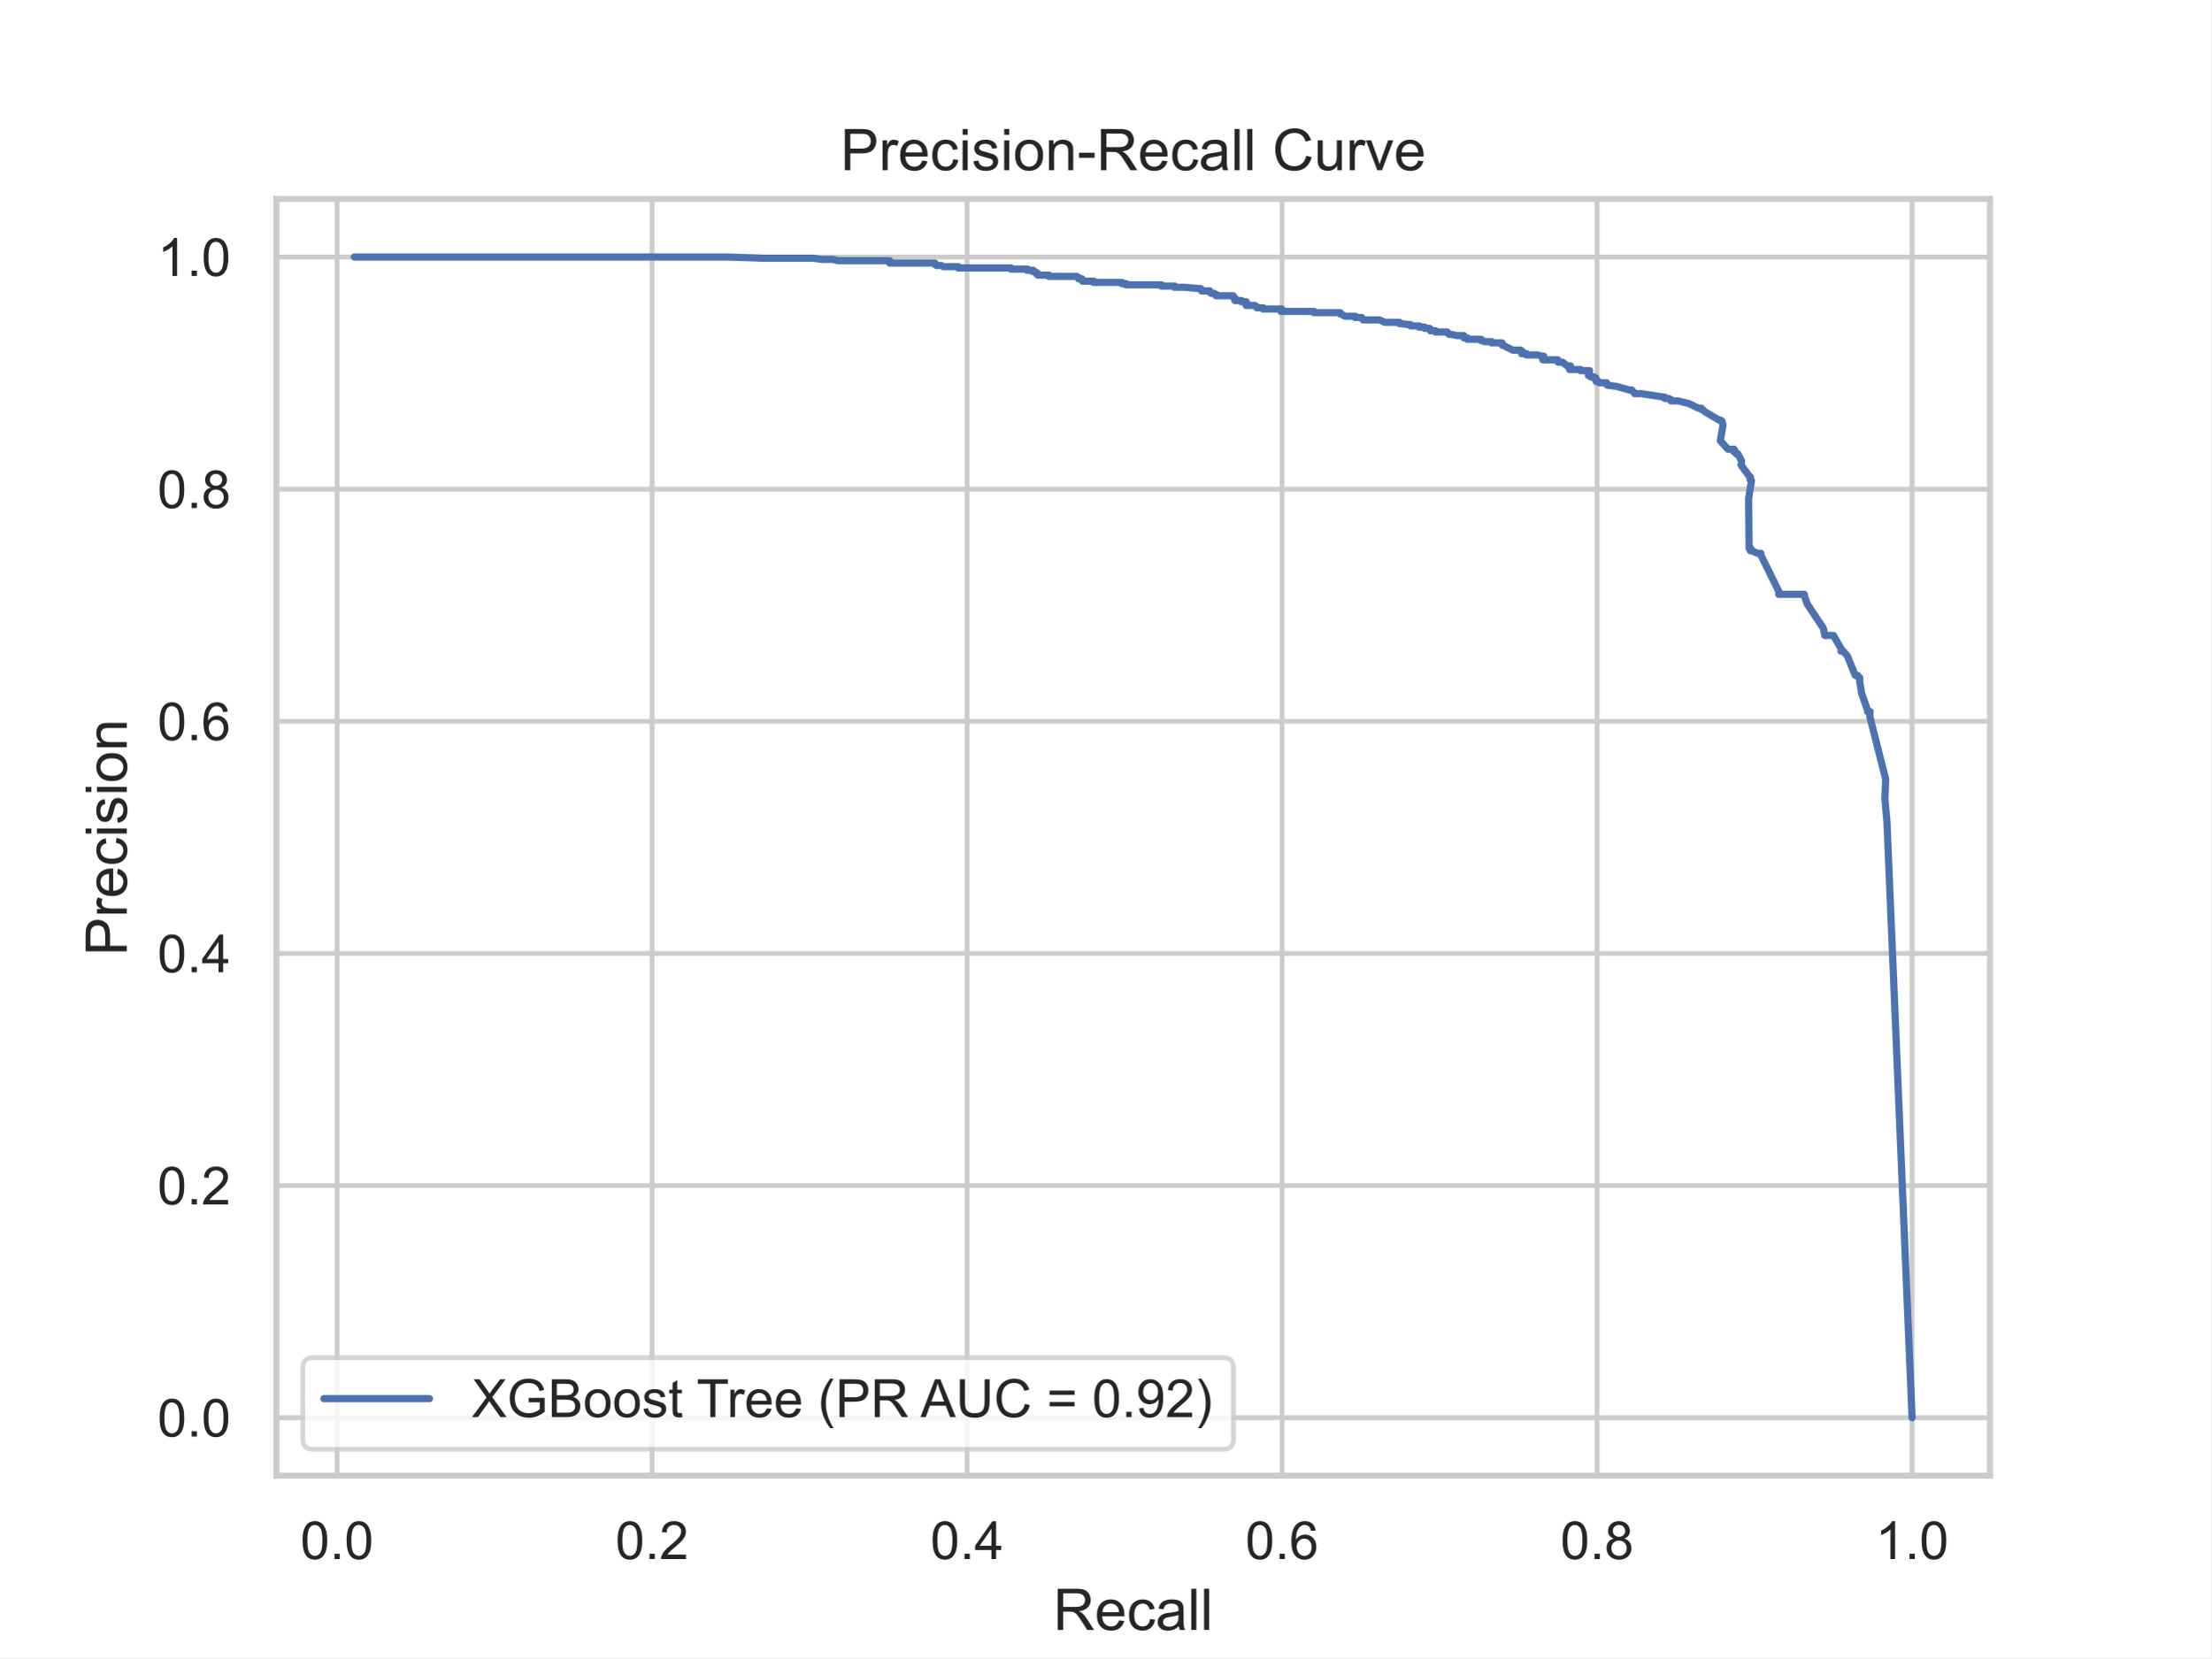
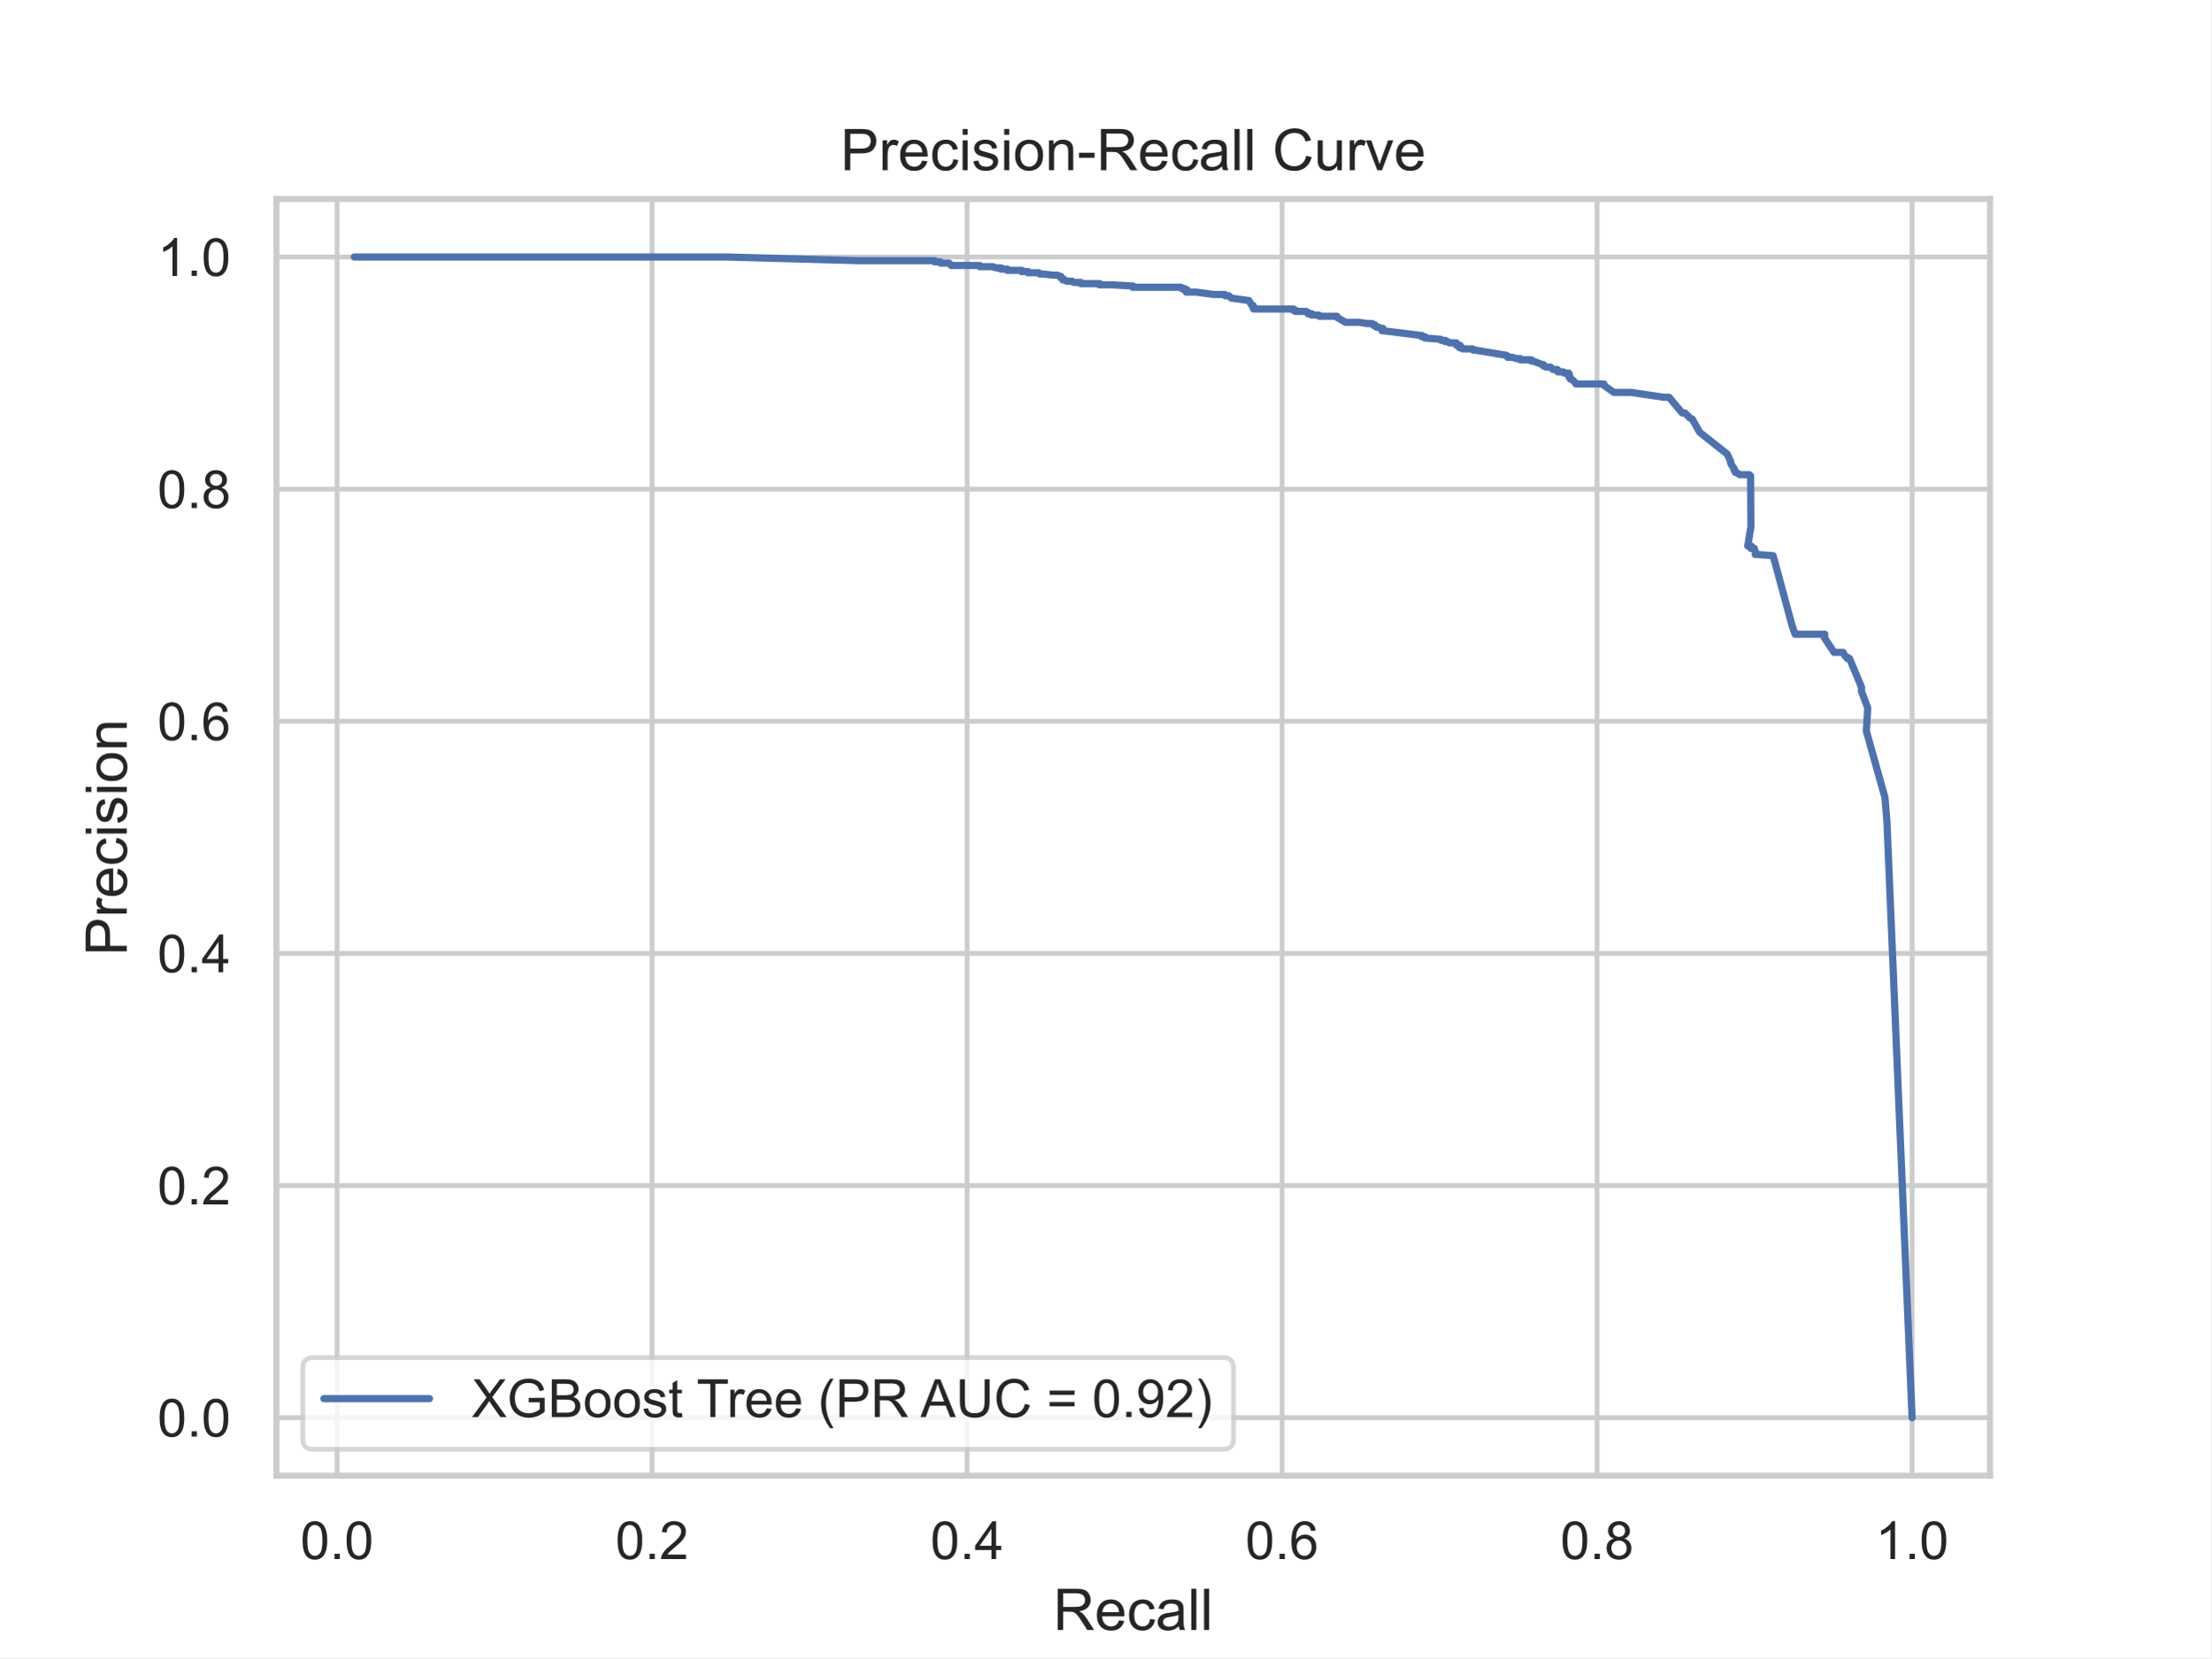
<svg xmlns="http://www.w3.org/2000/svg" xmlns:xlink="http://www.w3.org/1999/xlink" width="460.8pt" height="345.6pt" viewBox="0 0 460.8 345.6" version="1.1">
  <defs>
    <style type="text/css">*{stroke-linejoin: round; stroke-linecap: butt}</style>
  </defs>
  <g id="figure_1">
    <g id="patch_1">
      <path d="M 0 345.6  L 460.8 345.6  L 460.8 0  L 0 0  z " style="fill: #ffffff" />
    </g>
    <g id="axes_1">
      <g id="patch_2">
        <path d="M 57.6 307.584  L 414.72 307.584  L 414.72 41.472  L 57.6 41.472  z " style="fill: #ffffff" />
      </g>
      <g id="matplotlib.axis_1">
        <g id="xtick_1">
          <g id="line2d_1">
-             <path d="M 70.24 307.584  L 70.24 41.472  " clip-path="url(#p404e490f42)" style="fill: none; stroke: #cccccc; stroke-linecap: round" />
+             <path d="M 70.24 307.584  L 70.24 41.472  " clip-path="url(#p46cfc1b727)" style="fill: none; stroke: #cccccc; stroke-linecap: round" />
          </g>
          <g id="text_1">
            <g style="fill: #262626" transform="translate(62.59468 324.9576) scale(0.11 -0.11)">
              <defs>
                <path id="ArialMT-30" d="M 266 2259  Q 266 3072 433 3567  Q 600 4063 929 4331  Q 1259 4600 1759 4600  Q 2128 4600 2406 4451  Q 2684 4303 2865 4023  Q 3047 3744 3150 3342  Q 3253 2941 3253 2259  Q 3253 1453 3087 958  Q 2922 463 2592 192  Q 2263 -78 1759 -78  Q 1097 -78 719 397  Q 266 969 266 2259  z M 844 2259  Q 844 1131 1108 757  Q 1372 384 1759 384  Q 2147 384 2411 759  Q 2675 1134 2675 2259  Q 2675 3391 2411 3762  Q 2147 4134 1753 4134  Q 1366 4134 1134 3806  Q 844 3388 844 2259  z " transform="scale(0.015625)" />
                <path id="ArialMT-2e" d="M 581 0  L 581 641  L 1222 641  L 1222 0  L 581 0  z " transform="scale(0.015625)" />
              </defs>
              <use xlink:href="#ArialMT-30" />
              <use xlink:href="#ArialMT-2e" transform="translate(55.61523 0)" />
              <use xlink:href="#ArialMT-30" transform="translate(83.39844 0)" />
            </g>
          </g>
        </g>
        <g id="xtick_2">
          <g id="line2d_2">
-             <path d="M 135.889 307.584  L 135.889 41.472  " clip-path="url(#p404e490f42)" style="fill: none; stroke: #cccccc; stroke-linecap: round" />
+             <path d="M 135.889 307.584  L 135.889 41.472  " clip-path="url(#p46cfc1b727)" style="fill: none; stroke: #cccccc; stroke-linecap: round" />
          </g>
          <g id="text_2">
            <g style="fill: #262626" transform="translate(128.2442 324.9576) scale(0.11 -0.11)">
              <defs>
                <path id="ArialMT-32" d="M 3222 541  L 3222 0  L 194 0  Q 188 203 259 391  Q 375 700 629 1000  Q 884 1300 1366 1694  Q 2113 2306 2375 2664  Q 2638 3022 2638 3341  Q 2638 3675 2398 3904  Q 2159 4134 1775 4134  Q 1369 4134 1125 3890  Q 881 3647 878 3216  L 300 3275  Q 359 3922 746 4261  Q 1134 4600 1788 4600  Q 2447 4600 2831 4234  Q 3216 3869 3216 3328  Q 3216 3053 3103 2787  Q 2991 2522 2730 2228  Q 2469 1934 1863 1422  Q 1356 997 1212 845  Q 1069 694 975 541  L 3222 541  z " transform="scale(0.015625)" />
              </defs>
              <use xlink:href="#ArialMT-30" />
              <use xlink:href="#ArialMT-2e" transform="translate(55.61523 0)" />
              <use xlink:href="#ArialMT-32" transform="translate(83.39844 0)" />
            </g>
          </g>
        </g>
        <g id="xtick_3">
          <g id="line2d_3">
-             <path d="M 201.539 307.584  L 201.539 41.472  " clip-path="url(#p404e490f42)" style="fill: none; stroke: #cccccc; stroke-linecap: round" />
+             <path d="M 201.539 307.584  L 201.539 41.472  " clip-path="url(#p46cfc1b727)" style="fill: none; stroke: #cccccc; stroke-linecap: round" />
          </g>
          <g id="text_3">
            <g style="fill: #262626" transform="translate(193.8937 324.9576) scale(0.11 -0.11)">
              <defs>
                <path id="ArialMT-34" d="M 2069 0  L 2069 1097  L 81 1097  L 81 1613  L 2172 4581  L 2631 4581  L 2631 1613  L 3250 1613  L 3250 1097  L 2631 1097  L 2631 0  L 2069 0  z M 2069 1613  L 2069 3678  L 634 1613  L 2069 1613  z " transform="scale(0.015625)" />
              </defs>
              <use xlink:href="#ArialMT-30" />
              <use xlink:href="#ArialMT-2e" transform="translate(55.61523 0)" />
              <use xlink:href="#ArialMT-34" transform="translate(83.39844 0)" />
            </g>
          </g>
        </g>
        <g id="xtick_4">
          <g id="line2d_4">
-             <path d="M 267.188 307.584  L 267.188 41.472  " clip-path="url(#p404e490f42)" style="fill: none; stroke: #cccccc; stroke-linecap: round" />
+             <path d="M 267.188 307.584  L 267.188 41.472  " clip-path="url(#p46cfc1b727)" style="fill: none; stroke: #cccccc; stroke-linecap: round" />
          </g>
          <g id="text_4">
            <g style="fill: #262626" transform="translate(259.5432 324.9576) scale(0.11 -0.11)">
              <defs>
                <path id="ArialMT-36" d="M 3184 3459  L 2625 3416  Q 2550 3747 2413 3897  Q 2184 4138 1850 4138  Q 1581 4138 1378 3988  Q 1113 3794 959 3422  Q 806 3050 800 2363  Q 1003 2672 1297 2822  Q 1591 2972 1913 2972  Q 2475 2972 2870 2558  Q 3266 2144 3266 1488  Q 3266 1056 3080 686  Q 2894 316 2569 119  Q 2244 -78 1831 -78  Q 1128 -78 684 439  Q 241 956 241 2144  Q 241 3472 731 4075  Q 1159 4600 1884 4600  Q 2425 4600 2770 4297  Q 3116 3994 3184 3459  z M 888 1484  Q 888 1194 1011 928  Q 1134 663 1356 523  Q 1578 384 1822 384  Q 2178 384 2434 671  Q 2691 959 2691 1453  Q 2691 1928 2437 2201  Q 2184 2475 1800 2475  Q 1419 2475 1153 2201  Q 888 1928 888 1484  z " transform="scale(0.015625)" />
              </defs>
              <use xlink:href="#ArialMT-30" />
              <use xlink:href="#ArialMT-2e" transform="translate(55.61523 0)" />
              <use xlink:href="#ArialMT-36" transform="translate(83.39844 0)" />
            </g>
          </g>
        </g>
        <g id="xtick_5">
          <g id="line2d_5">
-             <path d="M 332.838 307.584  L 332.838 41.472  " clip-path="url(#p404e490f42)" style="fill: none; stroke: #cccccc; stroke-linecap: round" />
+             <path d="M 332.838 307.584  L 332.838 41.472  " clip-path="url(#p46cfc1b727)" style="fill: none; stroke: #cccccc; stroke-linecap: round" />
          </g>
          <g id="text_5">
            <g style="fill: #262626" transform="translate(325.1928 324.9576) scale(0.11 -0.11)">
              <defs>
                <path id="ArialMT-38" d="M 1131 2484  Q 781 2613 612 2850  Q 444 3088 444 3419  Q 444 3919 803 4259  Q 1163 4600 1759 4600  Q 2359 4600 2725 4251  Q 3091 3903 3091 3403  Q 3091 3084 2923 2848  Q 2756 2613 2416 2484  Q 2838 2347 3058 2040  Q 3278 1734 3278 1309  Q 3278 722 2862 322  Q 2447 -78 1769 -78  Q 1091 -78 675 323  Q 259 725 259 1325  Q 259 1772 486 2073  Q 713 2375 1131 2484  z M 1019 3438  Q 1019 3113 1228 2906  Q 1438 2700 1772 2700  Q 2097 2700 2305 2904  Q 2513 3109 2513 3406  Q 2513 3716 2298 3927  Q 2084 4138 1766 4138  Q 1444 4138 1231 3931  Q 1019 3725 1019 3438  z M 838 1322  Q 838 1081 952 856  Q 1066 631 1291 507  Q 1516 384 1775 384  Q 2178 384 2440 643  Q 2703 903 2703 1303  Q 2703 1709 2433 1975  Q 2163 2241 1756 2241  Q 1359 2241 1098 1978  Q 838 1716 838 1322  z " transform="scale(0.015625)" />
              </defs>
              <use xlink:href="#ArialMT-30" />
              <use xlink:href="#ArialMT-2e" transform="translate(55.61523 0)" />
              <use xlink:href="#ArialMT-38" transform="translate(83.39844 0)" />
            </g>
          </g>
        </g>
        <g id="xtick_6">
          <g id="line2d_6">
-             <path d="M 398.487 307.584  L 398.487 41.472  " clip-path="url(#p404e490f42)" style="fill: none; stroke: #cccccc; stroke-linecap: round" />
+             <path d="M 398.487 307.584  L 398.487 41.472  " clip-path="url(#p46cfc1b727)" style="fill: none; stroke: #cccccc; stroke-linecap: round" />
          </g>
          <g id="text_6">
            <g style="fill: #262626" transform="translate(390.8423 324.9576) scale(0.11 -0.11)">
              <defs>
                <path id="ArialMT-31" d="M 2384 0  L 1822 0  L 1822 3584  Q 1619 3391 1289 3197  Q 959 3003 697 2906  L 697 3450  Q 1169 3672 1522 3987  Q 1875 4303 2022 4600  L 2384 4600  L 2384 0  z " transform="scale(0.015625)" />
              </defs>
              <use xlink:href="#ArialMT-31" />
              <use xlink:href="#ArialMT-2e" transform="translate(55.61523 0)" />
              <use xlink:href="#ArialMT-30" transform="translate(83.39844 0)" />
            </g>
          </g>
        </g>
        <g id="text_7">
          <g style="fill: #262626" transform="translate(219.4875 339.7332) scale(0.12 -0.12)">
            <defs>
              <path id="ArialMT-52" d="M 503 0  L 503 4581  L 2534 4581  Q 3147 4581 3465 4457  Q 3784 4334 3975 4021  Q 4166 3709 4166 3331  Q 4166 2844 3850 2509  Q 3534 2175 2875 2084  Q 3116 1969 3241 1856  Q 3506 1613 3744 1247  L 4541 0  L 3778 0  L 3172 953  Q 2906 1366 2734 1584  Q 2563 1803 2427 1890  Q 2291 1978 2150 2013  Q 2047 2034 1813 2034  L 1109 2034  L 1109 0  L 503 0  z M 1109 2559  L 2413 2559  Q 2828 2559 3062 2645  Q 3297 2731 3419 2920  Q 3541 3109 3541 3331  Q 3541 3656 3305 3865  Q 3069 4075 2559 4075  L 1109 4075  L 1109 2559  z " transform="scale(0.015625)" />
              <path id="ArialMT-65" d="M 2694 1069  L 3275 997  Q 3138 488 2766 206  Q 2394 -75 1816 -75  Q 1088 -75 661 373  Q 234 822 234 1631  Q 234 2469 665 2931  Q 1097 3394 1784 3394  Q 2450 3394 2872 2941  Q 3294 2488 3294 1666  Q 3294 1616 3291 1516  L 816 1516  Q 847 969 1125 678  Q 1403 388 1819 388  Q 2128 388 2347 550  Q 2566 713 2694 1069  z M 847 1978  L 2700 1978  Q 2663 2397 2488 2606  Q 2219 2931 1791 2931  Q 1403 2931 1139 2672  Q 875 2413 847 1978  z " transform="scale(0.015625)" />
              <path id="ArialMT-63" d="M 2588 1216  L 3141 1144  Q 3050 572 2676 248  Q 2303 -75 1759 -75  Q 1078 -75 664 370  Q 250 816 250 1647  Q 250 2184 428 2587  Q 606 2991 970 3192  Q 1334 3394 1763 3394  Q 2303 3394 2647 3120  Q 2991 2847 3088 2344  L 2541 2259  Q 2463 2594 2264 2762  Q 2066 2931 1784 2931  Q 1359 2931 1093 2626  Q 828 2322 828 1663  Q 828 994 1084 691  Q 1341 388 1753 388  Q 2084 388 2306 591  Q 2528 794 2588 1216  z " transform="scale(0.015625)" />
              <path id="ArialMT-61" d="M 2588 409  Q 2275 144 1986 34  Q 1697 -75 1366 -75  Q 819 -75 525 192  Q 231 459 231 875  Q 231 1119 342 1320  Q 453 1522 633 1644  Q 813 1766 1038 1828  Q 1203 1872 1538 1913  Q 2219 1994 2541 2106  Q 2544 2222 2544 2253  Q 2544 2597 2384 2738  Q 2169 2928 1744 2928  Q 1347 2928 1158 2789  Q 969 2650 878 2297  L 328 2372  Q 403 2725 575 2942  Q 747 3159 1072 3276  Q 1397 3394 1825 3394  Q 2250 3394 2515 3294  Q 2781 3194 2906 3042  Q 3031 2891 3081 2659  Q 3109 2516 3109 2141  L 3109 1391  Q 3109 606 3145 398  Q 3181 191 3288 0  L 2700 0  Q 2613 175 2588 409  z M 2541 1666  Q 2234 1541 1622 1453  Q 1275 1403 1131 1340  Q 988 1278 909 1158  Q 831 1038 831 891  Q 831 666 1001 516  Q 1172 366 1500 366  Q 1825 366 2078 508  Q 2331 650 2450 897  Q 2541 1088 2541 1459  L 2541 1666  z " transform="scale(0.015625)" />
              <path id="ArialMT-6c" d="M 409 0  L 409 4581  L 972 4581  L 972 0  L 409 0  z " transform="scale(0.015625)" />
            </defs>
            <use xlink:href="#ArialMT-52" />
            <use xlink:href="#ArialMT-65" transform="translate(72.2168 0)" />
            <use xlink:href="#ArialMT-63" transform="translate(127.832 0)" />
            <use xlink:href="#ArialMT-61" transform="translate(177.832 0)" />
            <use xlink:href="#ArialMT-6c" transform="translate(233.4473 0)" />
            <use xlink:href="#ArialMT-6c" transform="translate(255.6641 0)" />
          </g>
        </g>
      </g>
      <g id="matplotlib.axis_2">
        <g id="ytick_1">
          <g id="line2d_7">
-             <path d="M 57.6 295.488  L 414.72 295.488  " clip-path="url(#p404e490f42)" style="fill: none; stroke: #cccccc; stroke-linecap: round" />
+             <path d="M 57.6 295.488  L 414.72 295.488  " clip-path="url(#p46cfc1b727)" style="fill: none; stroke: #cccccc; stroke-linecap: round" />
          </g>
          <g id="text_8">
            <g style="fill: #262626" transform="translate(32.81 299.4248) scale(0.11 -0.11)">
              <use xlink:href="#ArialMT-30" />
              <use xlink:href="#ArialMT-2e" transform="translate(55.61523 0)" />
              <use xlink:href="#ArialMT-30" transform="translate(83.39844 0)" />
            </g>
          </g>
        </g>
        <g id="ytick_2">
          <g id="line2d_8">
-             <path d="M 57.6 247.104  L 414.72 247.104  " clip-path="url(#p404e490f42)" style="fill: none; stroke: #cccccc; stroke-linecap: round" />
+             <path d="M 57.6 247.104  L 414.72 247.104  " clip-path="url(#p46cfc1b727)" style="fill: none; stroke: #cccccc; stroke-linecap: round" />
          </g>
          <g id="text_9">
            <g style="fill: #262626" transform="translate(32.81 251.0408) scale(0.11 -0.11)">
              <use xlink:href="#ArialMT-30" />
              <use xlink:href="#ArialMT-2e" transform="translate(55.61523 0)" />
              <use xlink:href="#ArialMT-32" transform="translate(83.39844 0)" />
            </g>
          </g>
        </g>
        <g id="ytick_3">
          <g id="line2d_9">
-             <path d="M 57.6 198.72  L 414.72 198.72  " clip-path="url(#p404e490f42)" style="fill: none; stroke: #cccccc; stroke-linecap: round" />
+             <path d="M 57.6 198.72  L 414.72 198.72  " clip-path="url(#p46cfc1b727)" style="fill: none; stroke: #cccccc; stroke-linecap: round" />
          </g>
          <g id="text_10">
            <g style="fill: #262626" transform="translate(32.81 202.6568) scale(0.11 -0.11)">
              <use xlink:href="#ArialMT-30" />
              <use xlink:href="#ArialMT-2e" transform="translate(55.61523 0)" />
              <use xlink:href="#ArialMT-34" transform="translate(83.39844 0)" />
            </g>
          </g>
        </g>
        <g id="ytick_4">
          <g id="line2d_10">
-             <path d="M 57.6 150.336  L 414.72 150.336  " clip-path="url(#p404e490f42)" style="fill: none; stroke: #cccccc; stroke-linecap: round" />
+             <path d="M 57.6 150.336  L 414.72 150.336  " clip-path="url(#p46cfc1b727)" style="fill: none; stroke: #cccccc; stroke-linecap: round" />
          </g>
          <g id="text_11">
            <g style="fill: #262626" transform="translate(32.81 154.2728) scale(0.11 -0.11)">
              <use xlink:href="#ArialMT-30" />
              <use xlink:href="#ArialMT-2e" transform="translate(55.61523 0)" />
              <use xlink:href="#ArialMT-36" transform="translate(83.39844 0)" />
            </g>
          </g>
        </g>
        <g id="ytick_5">
          <g id="line2d_11">
-             <path d="M 57.6 101.952  L 414.72 101.952  " clip-path="url(#p404e490f42)" style="fill: none; stroke: #cccccc; stroke-linecap: round" />
+             <path d="M 57.6 101.952  L 414.72 101.952  " clip-path="url(#p46cfc1b727)" style="fill: none; stroke: #cccccc; stroke-linecap: round" />
          </g>
          <g id="text_12">
            <g style="fill: #262626" transform="translate(32.81 105.8888) scale(0.11 -0.11)">
              <use xlink:href="#ArialMT-30" />
              <use xlink:href="#ArialMT-2e" transform="translate(55.61523 0)" />
              <use xlink:href="#ArialMT-38" transform="translate(83.39844 0)" />
            </g>
          </g>
        </g>
        <g id="ytick_6">
          <g id="line2d_12">
-             <path d="M 57.6 53.568  L 414.72 53.568  " clip-path="url(#p404e490f42)" style="fill: none; stroke: #cccccc; stroke-linecap: round" />
+             <path d="M 57.6 53.568  L 414.72 53.568  " clip-path="url(#p46cfc1b727)" style="fill: none; stroke: #cccccc; stroke-linecap: round" />
          </g>
          <g id="text_13">
            <g style="fill: #262626" transform="translate(32.81 57.5048) scale(0.11 -0.11)">
              <use xlink:href="#ArialMT-31" />
              <use xlink:href="#ArialMT-2e" transform="translate(55.61523 0)" />
              <use xlink:href="#ArialMT-30" transform="translate(83.39844 0)" />
            </g>
          </g>
        </g>
        <g id="text_14">
          <g style="fill: #262626" transform="translate(26.425 199.2039) rotate(-90) scale(0.12 -0.12)">
            <defs>
              <path id="ArialMT-50" d="M 494 0  L 494 4581  L 2222 4581  Q 2678 4581 2919 4538  Q 3256 4481 3484 4323  Q 3713 4166 3852 3881  Q 3991 3597 3991 3256  Q 3991 2672 3619 2267  Q 3247 1863 2275 1863  L 1100 1863  L 1100 0  L 494 0  z M 1100 2403  L 2284 2403  Q 2872 2403 3119 2622  Q 3366 2841 3366 3238  Q 3366 3525 3220 3729  Q 3075 3934 2838 4000  Q 2684 4041 2272 4041  L 1100 4041  L 1100 2403  z " transform="scale(0.015625)" />
              <path id="ArialMT-72" d="M 416 0  L 416 3319  L 922 3319  L 922 2816  Q 1116 3169 1280 3281  Q 1444 3394 1641 3394  Q 1925 3394 2219 3213  L 2025 2691  Q 1819 2813 1613 2813  Q 1428 2813 1281 2702  Q 1134 2591 1072 2394  Q 978 2094 978 1738  L 978 0  L 416 0  z " transform="scale(0.015625)" />
              <path id="ArialMT-69" d="M 425 3934  L 425 4581  L 988 4581  L 988 3934  L 425 3934  z M 425 0  L 425 3319  L 988 3319  L 988 0  L 425 0  z " transform="scale(0.015625)" />
              <path id="ArialMT-73" d="M 197 991  L 753 1078  Q 800 744 1014 566  Q 1228 388 1613 388  Q 2000 388 2187 545  Q 2375 703 2375 916  Q 2375 1106 2209 1216  Q 2094 1291 1634 1406  Q 1016 1563 777 1677  Q 538 1791 414 1992  Q 291 2194 291 2438  Q 291 2659 392 2848  Q 494 3038 669 3163  Q 800 3259 1026 3326  Q 1253 3394 1513 3394  Q 1903 3394 2198 3281  Q 2494 3169 2634 2976  Q 2775 2784 2828 2463  L 2278 2388  Q 2241 2644 2061 2787  Q 1881 2931 1553 2931  Q 1166 2931 1000 2803  Q 834 2675 834 2503  Q 834 2394 903 2306  Q 972 2216 1119 2156  Q 1203 2125 1616 2013  Q 2213 1853 2448 1751  Q 2684 1650 2818 1456  Q 2953 1263 2953 975  Q 2953 694 2789 445  Q 2625 197 2315 61  Q 2006 -75 1616 -75  Q 969 -75 630 194  Q 291 463 197 991  z " transform="scale(0.015625)" />
              <path id="ArialMT-6f" d="M 213 1659  Q 213 2581 725 3025  Q 1153 3394 1769 3394  Q 2453 3394 2887 2945  Q 3322 2497 3322 1706  Q 3322 1066 3130 698  Q 2938 331 2570 128  Q 2203 -75 1769 -75  Q 1072 -75 642 372  Q 213 819 213 1659  z M 791 1659  Q 791 1022 1069 705  Q 1347 388 1769 388  Q 2188 388 2466 706  Q 2744 1025 2744 1678  Q 2744 2294 2464 2611  Q 2184 2928 1769 2928  Q 1347 2928 1069 2612  Q 791 2297 791 1659  z " transform="scale(0.015625)" />
              <path id="ArialMT-6e" d="M 422 0  L 422 3319  L 928 3319  L 928 2847  Q 1294 3394 1984 3394  Q 2284 3394 2536 3286  Q 2788 3178 2913 3003  Q 3038 2828 3088 2588  Q 3119 2431 3119 2041  L 3119 0  L 2556 0  L 2556 2019  Q 2556 2363 2490 2533  Q 2425 2703 2258 2804  Q 2091 2906 1866 2906  Q 1506 2906 1245 2678  Q 984 2450 984 1813  L 984 0  L 422 0  z " transform="scale(0.015625)" />
            </defs>
            <use xlink:href="#ArialMT-50" />
            <use xlink:href="#ArialMT-72" transform="translate(66.69922 0)" />
            <use xlink:href="#ArialMT-65" transform="translate(100 0)" />
            <use xlink:href="#ArialMT-63" transform="translate(155.6152 0)" />
            <use xlink:href="#ArialMT-69" transform="translate(205.6152 0)" />
            <use xlink:href="#ArialMT-73" transform="translate(227.832 0)" />
            <use xlink:href="#ArialMT-69" transform="translate(277.832 0)" />
            <use xlink:href="#ArialMT-6f" transform="translate(300.0488 0)" />
            <use xlink:href="#ArialMT-6e" transform="translate(355.6641 0)" />
          </g>
        </g>
      </g>
      <g id="line2d_13">
-         <path d="M 73.833 53.568  L 151.665 53.568  L 159.289 53.82  L 169.48 53.82  L 171.353 54.072  L 173.579 54.072  L 174.637 54.324  L 185.391 54.324  L 185.313 54.576  L 185.482 54.576  L 185.404 54.828  L 185.446 54.828  L 194.833 54.828  L 194.752 55.08  L 194.851 55.08  L 195.168 55.332  L 196.174 55.332  L 196.601 55.584  L 199.743 55.584  L 199.661 55.836  L 210.727 55.836  L 210.643 56.088  L 210.706 56.088  L 214.141 56.088  L 214.056 56.34  L 214.123 56.34  L 215.329 56.34  L 215.244 56.592  L 215.311 56.592  L 215.65 56.592  L 215.837 56.844  L 216.11 56.844  L 216.025 57.096  L 216.093 57.096  L 216.368 57.096  L 216.282 57.348  L 216.351 57.348  L 218.658 57.348  L 218.572 57.6  L 218.643 57.6  L 224.402 57.6  L 224.622 57.852  L 224.854 57.852  L 224.767 58.104  L 225.465 58.104  L 225.456 58.356  L 225.534 58.356  L 225.691 58.356  L 225.604 58.608  L 225.682 58.608  L 227.986 58.608  L 227.899 58.86  L 227.98 58.86  L 233.841 58.86  L 233.753 59.112  L 233.84 59.112  L 234.714 59.112  L 234.627 59.364  L 234.715 59.364  L 242.065 59.364  L 241.978 59.616  L 244.808 59.616  L 244.72 59.868  L 244.82 59.868  L 246.829 59.868  L 249.633 60.12  L 250.159 60.12  L 250.284 60.372  L 250.496 60.372  L 250.409 60.624  L 250.515 60.624  L 252.122 60.624  L 252.035 60.876  L 252.144 60.876  L 252.252 60.876  L 252.382 61.128  L 253.036 61.128  L 253.278 61.38  L 253.498 61.38  L 253.411 61.632  L 253.521 61.632  L 257.005 61.632  L 256.918 61.884  L 257.033 61.884  L 257.147 61.884  L 257.175 62.136  L 257.405 62.136  L 257.347 62.64  L 258.742 62.64  L 258.655 62.892  L 259.716 62.892  L 259.748 63.144  L 259.866 63.144  L 259.692 63.648  L 261.492 63.648  L 261.77 63.9  L 261.891 63.9  L 261.926 64.152  L 263.277 64.152  L 263.19 64.404  L 267.102 64.404  L 266.93 64.908  L 273.864 64.908  L 273.78 65.16  L 279.312 65.16  L 279.229 65.412  L 279.374 65.412  L 280.383 65.916  L 282.471 65.916  L 282.388 66.168  L 283.753 66.168  L 284.048 66.672  L 287.476 66.672  L 288.589 67.176  L 291.678 67.176  L 291.599 67.428  L 294.022 67.68  L 293.944 67.932  L 295.816 67.932  L 295.738 68.184  L 296.947 68.184  L 296.869 68.436  L 297.916 68.436  L 298.189 68.688  L 298.112 68.94  L 299.173 68.94  L 299.096 69.192  L 301.61 69.192  L 301.716 69.444  L 302.005 69.696  L 302.371 69.696  L 303.77 69.948  L 305.077 69.948  L 305.002 70.2  L 305.19 70.2  L 305.116 70.452  L 305.871 70.452  L 305.796 70.704  L 308.674 70.704  L 308.6 70.956  L 308.99 70.956  L 309.307 71.208  L 310.882 71.208  L 310.81 71.46  L 313.012 71.46  L 312.941 71.712  L 313.143 71.712  L 313.072 71.964  L 313.274 71.964  L 315.246 72.972  L 316.914 72.972  L 316.845 73.224  L 317.266 73.224  L 317.127 73.728  L 318.186 73.728  L 318.117 73.98  L 320.482 73.98  L 321.286 74.232  L 321.724 74.232  L 321.523 74.988  L 324.639 74.988  L 324.799 75.24  L 324.734 75.492  L 325.641 75.492  L 326.591 76.248  L 327.283 76.248  L 327.09 77.004  L 329.43 77.004  L 329.367 77.256  L 331.27 77.256  L 331.023 78.264  L 331.504 78.264  L 331.442 78.516  L 332.168 78.516  L 332.107 78.768  L 332.594 78.768  L 332.715 79.272  L 332.654 79.524  L 333.145 79.524  L 333.33 79.776  L 334.816 79.776  L 334.756 80.028  L 335.005 80.028  L 334.945 80.28  L 336.902 80.532  L 339.555 81.288  L 340.076 81.288  L 340.693 82.044  L 342.015 82.044  L 347.004 82.8  L 346.952 83.052  L 347.785 83.052  L 348.013 83.304  L 348.292 83.304  L 348.242 83.556  L 349.649 83.556  L 351.834 84.06  L 353.973 85.068  L 354.562 85.068  L 354.516 85.32  L 354.812 85.32  L 355.315 85.824  L 358.329 87.588  L 358.636 87.588  L 358.901 87.84  L 359.083 88.596  L 358.527 91.872  L 360.125 93.636  L 361.409 93.636  L 361.327 94.14  L 361.651 94.14  L 361.934 94.392  L 361.893 94.644  L 362.219 94.644  L 362.961 96.156  L 362.84 96.912  L 364.492 99.18  L 364.792 99.432  L 364.714 99.936  L 365.016 100.188  L 364.424 103.968  L 364.517 114.3  L 364.884 114.3  L 364.8 114.804  L 365.169 114.804  L 366.201 115.308  L 366.949 115.308  L 366.909 115.56  L 370.767 123.372  L 370.692 123.876  L 376.035 123.876  L 376.005 124.128  L 376.634 125.892  L 379.988 130.932  L 380.278 132.444  L 382.099 132.444  L 383.701 135.216  L 383.657 135.72  L 384.13 135.72  L 384.998 136.728  L 386.635 140.76  L 387.133 140.76  L 387.115 141.012  L 387.598 141.264  L 387.546 142.02  L 387.916 144.036  L 387.899 144.288  L 389.218 148.068  L 389.202 148.32  L 389.734 148.32  L 389.675 149.328  L 392.986 162.432  L 392.817 166.464  L 393.246 171.252  L 398.487 295.488  L 398.487 295.488  " clip-path="url(#p404e490f42)" style="fill: none; stroke: #4c72b0; stroke-width: 1.5; stroke-linecap: round" />
+         <path d="M 73.833 53.568  L 151.665 53.568  L 178.974 54.324  L 194.846 54.324  L 194.765 54.576  L 194.864 54.576  L 196.013 54.576  L 195.982 54.828  L 196.083 54.828  L 197.773 54.828  L 198.235 55.332  L 204.21 55.332  L 204.184 55.584  L 206.878 55.584  L 207.636 55.836  L 208.671 55.836  L 208.587 56.088  L 208.649 56.088  L 209.951 56.088  L 209.929 56.34  L 209.992 56.34  L 212.936 56.34  L 212.851 56.592  L 214.237 56.592  L 214.219 56.844  L 216.453 56.844  L 216.643 57.096  L 217.198 57.096  L 219.587 57.348  L 220.382 57.348  L 220.879 57.6  L 221.099 57.6  L 221.013 57.852  L 221.086 57.852  L 221.234 57.852  L 221.368 58.104  L 221.59 58.104  L 221.504 58.356  L 221.578 58.356  L 221.875 58.356  L 222.311 58.608  L 223.444 58.608  L 223.738 58.86  L 225.282 58.86  L 225.195 59.112  L 225.273 59.112  L 229.195 59.112  L 229.107 59.364  L 229.19 59.364  L 231.862 59.364  L 236.136 59.616  L 236.048 59.868  L 236.138 59.868  L 246.12 59.868  L 246.235 60.12  L 246.843 60.12  L 246.756 60.372  L 246.857 60.372  L 247.368 60.372  L 247.193 60.876  L 247.296 60.876  L 249.266 60.876  L 252.949 61.38  L 255.277 61.38  L 255.303 61.632  L 256.093 61.632  L 256.602 62.136  L 256.717 62.136  L 260.278 62.64  L 260.889 63.648  L 261.13 63.648  L 261.043 63.9  L 261.284 63.9  L 261.318 64.152  L 261.231 64.404  L 269.579 64.404  L 269.494 64.656  L 270.024 64.656  L 269.938 64.908  L 272.221 64.908  L 272.681 65.16  L 272.596 65.412  L 273.419 65.412  L 273.335 65.664  L 274.862 65.664  L 274.917 65.916  L 278.625 65.916  L 278.687 66.168  L 280.411 67.176  L 283.271 67.176  L 284.881 67.428  L 285.972 67.428  L 286.048 67.68  L 286.519 67.68  L 286.438 67.932  L 286.596 67.932  L 286.83 68.184  L 287.307 68.184  L 287.704 68.436  L 288.184 68.436  L 288.022 68.94  L 288.344 68.94  L 296.399 69.948  L 296.321 70.2  L 297.02 70.2  L 296.941 70.452  L 300.245 70.704  L 300.349 70.956  L 301.258 70.956  L 301.181 71.208  L 301.73 71.208  L 302.021 71.46  L 303.503 71.46  L 303.427 71.712  L 303.613 71.712  L 303.537 71.964  L 304.288 71.964  L 304.136 72.468  L 304.702 72.468  L 304.816 72.72  L 306.921 72.72  L 307.039 72.972  L 307.427 72.972  L 313.519 73.98  L 313.725 73.98  L 314.271 74.232  L 314.2 74.484  L 315.238 74.484  L 316.005 74.736  L 316.848 74.736  L 316.778 74.988  L 319.128 74.988  L 319.059 75.24  L 319.491 75.24  L 321.473 75.996  L 321.694 75.996  L 321.626 76.248  L 322.225 76.5  L 323.118 76.5  L 323.66 77.004  L 324.566 77.004  L 324.499 77.256  L 324.727 77.256  L 324.661 77.508  L 325.806 77.508  L 325.971 77.76  L 326.897 77.76  L 327.064 78.012  L 326.935 78.516  L 327.168 78.516  L 327.103 78.768  L 327.272 79.02  L 327.507 79.02  L 328.084 79.524  L 328.429 80.028  L 334.258 80.028  L 334.198 80.28  L 336.352 81.792  L 339.963 81.792  L 346.728 82.8  L 347.836 82.8  L 350.583 86.076  L 351.16 86.076  L 352.13 87.084  L 352.669 87.336  L 354.233 90.108  L 359.955 94.644  L 360.669 96.156  L 360.627 96.408  L 360.868 96.912  L 361.397 97.668  L 361.355 97.92  L 361.643 98.172  L 361.601 98.424  L 362.223 98.676  L 362.515 98.928  L 364.531 98.928  L 364.831 99.18  L 364.903 109.764  L 364.235 113.796  L 364.968 113.796  L 364.884 114.3  L 365.621 114.3  L 365.58 114.552  L 365.869 115.056  L 365.787 115.56  L 369.524 115.812  L 373.487 130.428  L 374.103 132.192  L 380.304 132.192  L 380.225 132.948  L 382.223 135.972  L 384.108 135.972  L 384.519 136.728  L 384.977 136.98  L 384.956 137.232  L 385.438 137.232  L 387.967 143.28  L 387.916 144.036  L 389.249 147.564  L 388.948 152.352  L 392.828 166.212  L 393.246 171.252  L 398.487 295.488  L 398.487 295.488  " clip-path="url(#p46cfc1b727)" style="fill: none; stroke: #4c72b0; stroke-width: 1.5; stroke-linecap: round" />
      </g>
      <g id="patch_3">
        <path d="M 57.6 307.584  L 57.6 41.472  " style="fill: none; stroke: #cccccc; stroke-width: 1.25; stroke-linejoin: miter; stroke-linecap: square" />
      </g>
      <g id="patch_4">
        <path d="M 414.72 307.584  L 414.72 41.472  " style="fill: none; stroke: #cccccc; stroke-width: 1.25; stroke-linejoin: miter; stroke-linecap: square" />
      </g>
      <g id="patch_5">
        <path d="M 57.6 307.584  L 414.72 307.584  " style="fill: none; stroke: #cccccc; stroke-width: 1.25; stroke-linejoin: miter; stroke-linecap: square" />
      </g>
      <g id="patch_6">
        <path d="M 57.6 41.472  L 414.72 41.472  " style="fill: none; stroke: #cccccc; stroke-width: 1.25; stroke-linejoin: miter; stroke-linecap: square" />
      </g>
      <g id="text_15">
        <g style="fill: #262626" transform="translate(175.1428 35.472) scale(0.12 -0.12)">
          <defs>
            <path id="ArialMT-2d" d="M 203 1375  L 203 1941  L 1931 1941  L 1931 1375  L 203 1375  z " transform="scale(0.015625)" />
            <path id="ArialMT-20" transform="scale(0.015625)" />
            <path id="ArialMT-43" d="M 3763 1606  L 4369 1453  Q 4178 706 3683 314  Q 3188 -78 2472 -78  Q 1731 -78 1267 223  Q 803 525 561 1097  Q 319 1669 319 2325  Q 319 3041 592 3573  Q 866 4106 1370 4382  Q 1875 4659 2481 4659  Q 3169 4659 3637 4309  Q 4106 3959 4291 3325  L 3694 3184  Q 3534 3684 3231 3912  Q 2928 4141 2469 4141  Q 1941 4141 1586 3887  Q 1231 3634 1087 3207  Q 944 2781 944 2328  Q 944 1744 1114 1308  Q 1284 872 1643 656  Q 2003 441 2422 441  Q 2931 441 3284 734  Q 3638 1028 3763 1606  z " transform="scale(0.015625)" />
            <path id="ArialMT-75" d="M 2597 0  L 2597 488  Q 2209 -75 1544 -75  Q 1250 -75 995 37  Q 741 150 617 320  Q 494 491 444 738  Q 409 903 409 1263  L 409 3319  L 972 3319  L 972 1478  Q 972 1038 1006 884  Q 1059 663 1231 536  Q 1403 409 1656 409  Q 1909 409 2131 539  Q 2353 669 2445 892  Q 2538 1116 2538 1541  L 2538 3319  L 3100 3319  L 3100 0  L 2597 0  z " transform="scale(0.015625)" />
            <path id="ArialMT-76" d="M 1344 0  L 81 3319  L 675 3319  L 1388 1331  Q 1503 1009 1600 663  Q 1675 925 1809 1294  L 2547 3319  L 3125 3319  L 1869 0  L 1344 0  z " transform="scale(0.015625)" />
          </defs>
          <use xlink:href="#ArialMT-50" />
          <use xlink:href="#ArialMT-72" transform="translate(66.69922 0)" />
          <use xlink:href="#ArialMT-65" transform="translate(100 0)" />
          <use xlink:href="#ArialMT-63" transform="translate(155.6152 0)" />
          <use xlink:href="#ArialMT-69" transform="translate(205.6152 0)" />
          <use xlink:href="#ArialMT-73" transform="translate(227.832 0)" />
          <use xlink:href="#ArialMT-69" transform="translate(277.832 0)" />
          <use xlink:href="#ArialMT-6f" transform="translate(300.0488 0)" />
          <use xlink:href="#ArialMT-6e" transform="translate(355.6641 0)" />
          <use xlink:href="#ArialMT-2d" transform="translate(411.2793 0)" />
          <use xlink:href="#ArialMT-52" transform="translate(444.5801 0)" />
          <use xlink:href="#ArialMT-65" transform="translate(516.7969 0)" />
          <use xlink:href="#ArialMT-63" transform="translate(572.4121 0)" />
          <use xlink:href="#ArialMT-61" transform="translate(622.4121 0)" />
          <use xlink:href="#ArialMT-6c" transform="translate(678.0273 0)" />
          <use xlink:href="#ArialMT-6c" transform="translate(700.2441 0)" />
          <use xlink:href="#ArialMT-20" transform="translate(722.4609 0)" />
          <use xlink:href="#ArialMT-43" transform="translate(750.2441 0)" />
          <use xlink:href="#ArialMT-75" transform="translate(822.4609 0)" />
          <use xlink:href="#ArialMT-72" transform="translate(878.0762 0)" />
          <use xlink:href="#ArialMT-76" transform="translate(911.377 0)" />
          <use xlink:href="#ArialMT-65" transform="translate(961.377 0)" />
        </g>
      </g>
      <g id="legend_1">
        <g id="patch_7">
          <path d="M 65.3 302.084  L 254.87 302.084  Q 257.07 302.084 257.07 299.884  L 257.07 285.161  Q 257.07 282.961 254.87 282.961  L 65.3 282.961  Q 63.1 282.961 63.1 285.161  L 63.1 299.884  Q 63.1 302.084 65.3 302.084  z " style="fill: #ffffff; opacity: 0.8; stroke: #cccccc; stroke-linejoin: miter" />
        </g>
        <g id="line2d_14">
          <path d="M 67.5 291.519  L 78.5 291.519  L 89.5 291.519  " style="fill: none; stroke: #4c72b0; stroke-width: 1.5; stroke-linecap: round" />
        </g>
        <g id="text_16">
          <g style="fill: #262626" transform="translate(98.3 295.3688) scale(0.11 -0.11)">
            <defs>
              <path id="ArialMT-58" d="M 28 0  L 1800 2388  L 238 4581  L 959 4581  L 1791 3406  Q 2050 3041 2159 2844  Q 2313 3094 2522 3366  L 3444 4581  L 4103 4581  L 2494 2422  L 4228 0  L 3478 0  L 2325 1634  Q 2228 1775 2125 1941  Q 1972 1691 1906 1597  L 756 0  L 28 0  z " transform="scale(0.015625)" />
              <path id="ArialMT-47" d="M 2638 1797  L 2638 2334  L 4578 2338  L 4578 638  Q 4131 281 3656 101  Q 3181 -78 2681 -78  Q 2006 -78 1454 211  Q 903 500 622 1047  Q 341 1594 341 2269  Q 341 2938 620 3517  Q 900 4097 1425 4378  Q 1950 4659 2634 4659  Q 3131 4659 3532 4498  Q 3934 4338 4162 4050  Q 4391 3763 4509 3300  L 3963 3150  Q 3859 3500 3706 3700  Q 3553 3900 3268 4020  Q 2984 4141 2638 4141  Q 2222 4141 1919 4014  Q 1616 3888 1430 3681  Q 1244 3475 1141 3228  Q 966 2803 966 2306  Q 966 1694 1177 1281  Q 1388 869 1791 669  Q 2194 469 2647 469  Q 3041 469 3416 620  Q 3791 772 3984 944  L 3984 1797  L 2638 1797  z " transform="scale(0.015625)" />
              <path id="ArialMT-42" d="M 469 0  L 469 4581  L 2188 4581  Q 2713 4581 3030 4442  Q 3347 4303 3526 4014  Q 3706 3725 3706 3409  Q 3706 3116 3547 2856  Q 3388 2597 3066 2438  Q 3481 2316 3704 2022  Q 3928 1728 3928 1328  Q 3928 1006 3792 729  Q 3656 453 3456 303  Q 3256 153 2954 76  Q 2653 0 2216 0  L 469 0  z M 1075 2656  L 2066 2656  Q 2469 2656 2644 2709  Q 2875 2778 2992 2937  Q 3109 3097 3109 3338  Q 3109 3566 3000 3739  Q 2891 3913 2687 3977  Q 2484 4041 1991 4041  L 1075 4041  L 1075 2656  z M 1075 541  L 2216 541  Q 2509 541 2628 563  Q 2838 600 2978 687  Q 3119 775 3209 942  Q 3300 1109 3300 1328  Q 3300 1584 3169 1773  Q 3038 1963 2805 2039  Q 2572 2116 2134 2116  L 1075 2116  L 1075 541  z " transform="scale(0.015625)" />
              <path id="ArialMT-74" d="M 1650 503  L 1731 6  Q 1494 -44 1306 -44  Q 1000 -44 831 53  Q 663 150 594 308  Q 525 466 525 972  L 525 2881  L 113 2881  L 113 3319  L 525 3319  L 525 4141  L 1084 4478  L 1084 3319  L 1650 3319  L 1650 2881  L 1084 2881  L 1084 941  Q 1084 700 1114 631  Q 1144 563 1211 522  Q 1278 481 1403 481  Q 1497 481 1650 503  z " transform="scale(0.015625)" />
              <path id="ArialMT-54" d="M 1659 0  L 1659 4041  L 150 4041  L 150 4581  L 3781 4581  L 3781 4041  L 2266 4041  L 2266 0  L 1659 0  z " transform="scale(0.015625)" />
              <path id="ArialMT-28" d="M 1497 -1347  Q 1031 -759 709 28  Q 388 816 388 1659  Q 388 2403 628 3084  Q 909 3875 1497 4659  L 1900 4659  Q 1522 4009 1400 3731  Q 1209 3300 1100 2831  Q 966 2247 966 1656  Q 966 153 1900 -1347  L 1497 -1347  z " transform="scale(0.015625)" />
              <path id="ArialMT-41" d="M -9 0  L 1750 4581  L 2403 4581  L 4278 0  L 3588 0  L 3053 1388  L 1138 1388  L 634 0  L -9 0  z M 1313 1881  L 2866 1881  L 2388 3150  Q 2169 3728 2063 4100  Q 1975 3659 1816 3225  L 1313 1881  z " transform="scale(0.015625)" />
              <path id="ArialMT-55" d="M 3500 4581  L 4106 4581  L 4106 1934  Q 4106 1244 3950 837  Q 3794 431 3386 176  Q 2978 -78 2316 -78  Q 1672 -78 1262 144  Q 853 366 678 786  Q 503 1206 503 1934  L 503 4581  L 1109 4581  L 1109 1938  Q 1109 1341 1220 1058  Q 1331 775 1601 622  Q 1872 469 2263 469  Q 2931 469 3215 772  Q 3500 1075 3500 1938  L 3500 4581  z " transform="scale(0.015625)" />
              <path id="ArialMT-3d" d="M 3381 2694  L 356 2694  L 356 3219  L 3381 3219  L 3381 2694  z M 3381 1303  L 356 1303  L 356 1828  L 3381 1828  L 3381 1303  z " transform="scale(0.015625)" />
              <path id="ArialMT-39" d="M 350 1059  L 891 1109  Q 959 728 1153 556  Q 1347 384 1650 384  Q 1909 384 2104 503  Q 2300 622 2425 820  Q 2550 1019 2634 1356  Q 2719 1694 2719 2044  Q 2719 2081 2716 2156  Q 2547 1888 2255 1720  Q 1963 1553 1622 1553  Q 1053 1553 659 1965  Q 266 2378 266 3053  Q 266 3750 677 4175  Q 1088 4600 1706 4600  Q 2153 4600 2523 4359  Q 2894 4119 3086 3673  Q 3278 3228 3278 2384  Q 3278 1506 3087 986  Q 2897 466 2520 194  Q 2144 -78 1638 -78  Q 1100 -78 759 220  Q 419 519 350 1059  z M 2653 3081  Q 2653 3566 2395 3850  Q 2138 4134 1775 4134  Q 1400 4134 1122 3828  Q 844 3522 844 3034  Q 844 2597 1108 2323  Q 1372 2050 1759 2050  Q 2150 2050 2401 2323  Q 2653 2597 2653 3081  z " transform="scale(0.015625)" />
              <path id="ArialMT-29" d="M 791 -1347  L 388 -1347  Q 1322 153 1322 1656  Q 1322 2244 1188 2822  Q 1081 3291 891 3722  Q 769 4003 388 4659  L 791 4659  Q 1378 3875 1659 3084  Q 1900 2403 1900 1659  Q 1900 816 1576 28  Q 1253 -759 791 -1347  z " transform="scale(0.015625)" />
            </defs>
            <use xlink:href="#ArialMT-58" />
            <use xlink:href="#ArialMT-47" transform="translate(66.69922 0)" />
            <use xlink:href="#ArialMT-42" transform="translate(144.4824 0)" />
            <use xlink:href="#ArialMT-6f" transform="translate(211.1816 0)" />
            <use xlink:href="#ArialMT-6f" transform="translate(266.7969 0)" />
            <use xlink:href="#ArialMT-73" transform="translate(322.4121 0)" />
            <use xlink:href="#ArialMT-74" transform="translate(372.4121 0)" />
            <use xlink:href="#ArialMT-20" transform="translate(400.1953 0)" />
            <use xlink:href="#ArialMT-54" transform="translate(426.2285 0)" />
            <use xlink:href="#ArialMT-72" transform="translate(483.5625 0)" />
            <use xlink:href="#ArialMT-65" transform="translate(516.8633 0)" />
            <use xlink:href="#ArialMT-65" transform="translate(572.4785 0)" />
            <use xlink:href="#ArialMT-20" transform="translate(628.0938 0)" />
            <use xlink:href="#ArialMT-28" transform="translate(655.877 0)" />
            <use xlink:href="#ArialMT-50" transform="translate(689.1777 0)" />
            <use xlink:href="#ArialMT-52" transform="translate(755.877 0)" />
            <use xlink:href="#ArialMT-20" transform="translate(828.0938 0)" />
            <use xlink:href="#ArialMT-41" transform="translate(850.377 0)" />
            <use xlink:href="#ArialMT-55" transform="translate(917.0762 0)" />
            <use xlink:href="#ArialMT-43" transform="translate(989.293 0)" />
            <use xlink:href="#ArialMT-20" transform="translate(1061.51 0)" />
            <use xlink:href="#ArialMT-3d" transform="translate(1089.293 0)" />
            <use xlink:href="#ArialMT-20" transform="translate(1147.691 0)" />
            <use xlink:href="#ArialMT-30" transform="translate(1175.475 0)" />
            <use xlink:href="#ArialMT-2e" transform="translate(1231.09 0)" />
            <use xlink:href="#ArialMT-39" transform="translate(1258.873 0)" />
            <use xlink:href="#ArialMT-32" transform="translate(1314.488 0)" />
            <use xlink:href="#ArialMT-29" transform="translate(1370.104 0)" />
          </g>
        </g>
      </g>
    </g>
  </g>
  <defs>
-     <clipPath id="p404e490f42">
+     <clipPath id="p46cfc1b727">
      <rect x="57.6" y="41.472" width="357.12" height="266.112" />
    </clipPath>
  </defs>
</svg>
